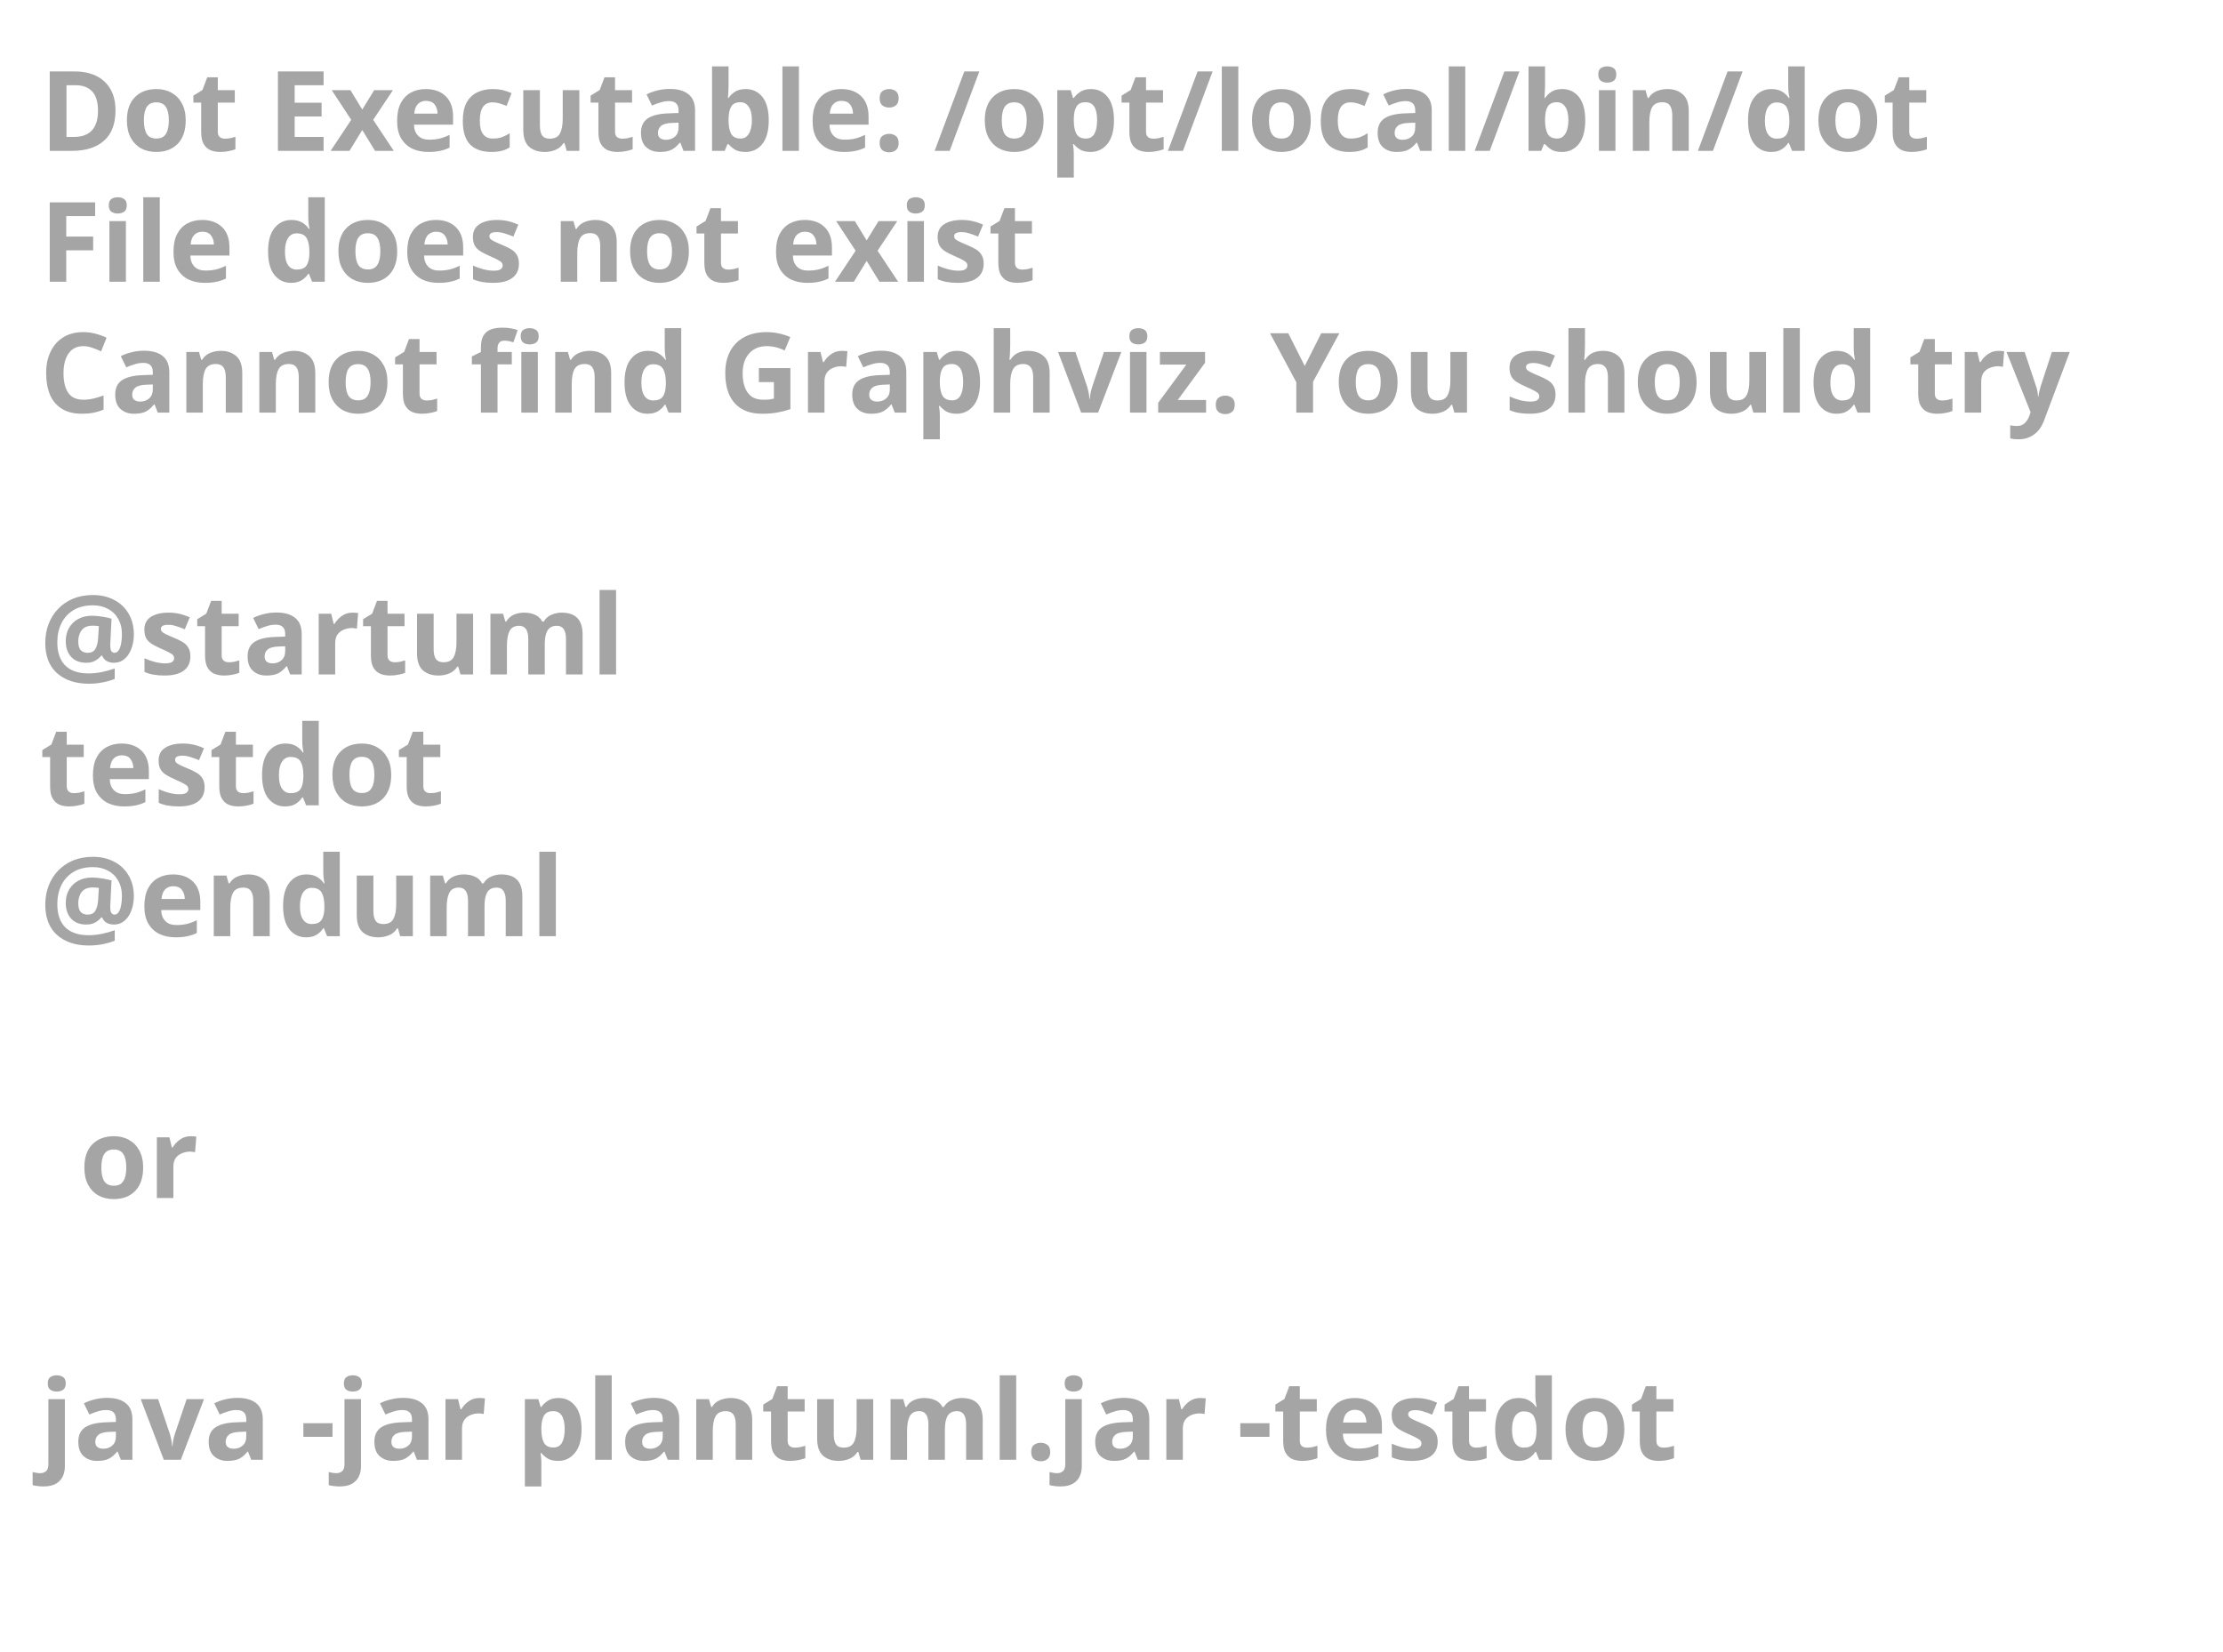
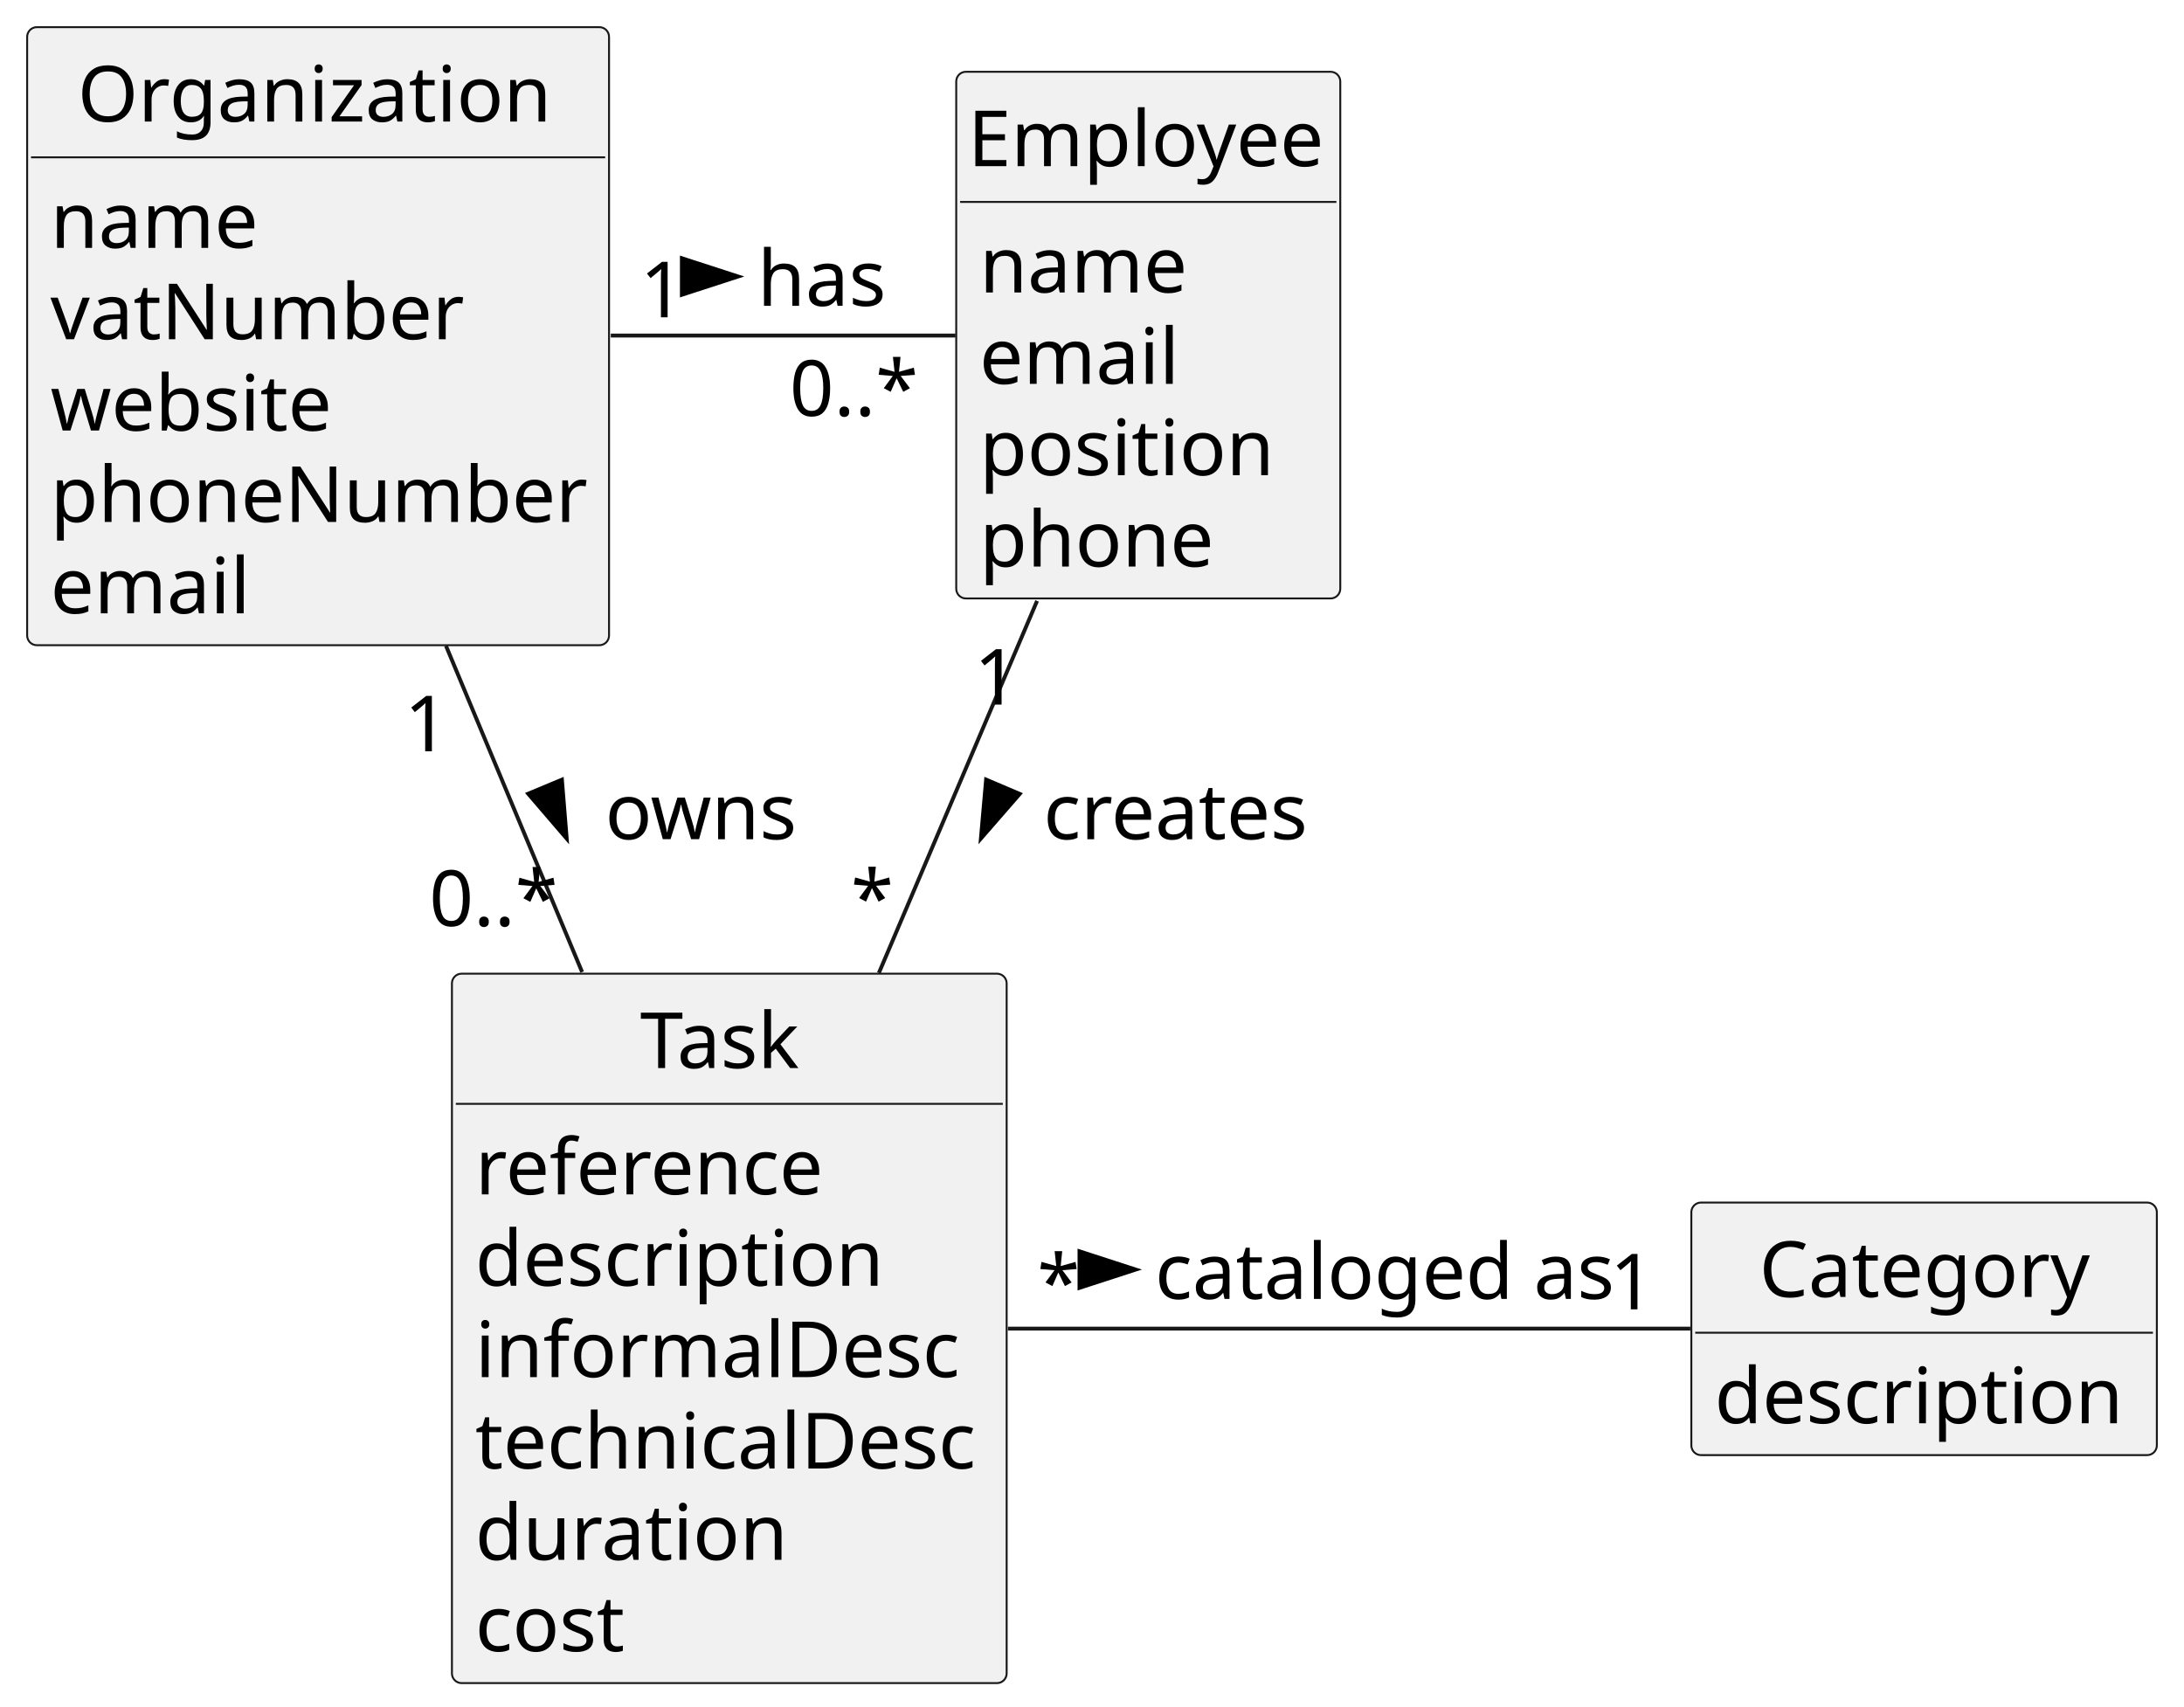
- <svg xmlns="http://www.w3.org/2000/svg" contentStyleType="text/css" height="208px" preserveAspectRatio="none" style="width:280px;height:208px;background:#FFFFFF;" version="1.1" viewBox="0 0 280 208" width="280px" zoomAndPan="magnify">
+ <svg xmlns="http://www.w3.org/2000/svg" contentStyleType="text/css" height="440px" preserveAspectRatio="none" style="width:563px;height:440px;background:#FFFFFF;" version="1.1" viewBox="0 0 563 440" width="563px" zoomAndPan="magnify">
  <defs />
  <g>
-     <text fill="#A5A5A5" font-family="sans-serif" font-size="14" font-weight="bold" lengthAdjust="spacing" textLength="252" x="5" y="19">Dot Executable: /opt/local/bin/dot</text>
-     <text fill="#A5A5A5" font-family="sans-serif" font-size="14" font-weight="bold" lengthAdjust="spacing" textLength="134" x="5" y="35.488">File does not exist</text>
-     <text fill="#A5A5A5" font-family="sans-serif" font-size="14" font-weight="bold" lengthAdjust="spacing" textLength="268" x="5" y="51.977">Cannot find Graphviz. You should try</text>
-     <text fill="#A5A5A5" font-family="sans-serif" font-size="14" font-weight="bold" lengthAdjust="spacing" textLength="5" x="5" y="68.465"> </text>
-     <text fill="#A5A5A5" font-family="sans-serif" font-size="14" font-weight="bold" lengthAdjust="spacing" textLength="74" x="5" y="84.953">@startuml</text>
-     <text fill="#A5A5A5" font-family="sans-serif" font-size="14" font-weight="bold" lengthAdjust="spacing" textLength="52" x="5" y="101.441">testdot</text>
-     <text fill="#A5A5A5" font-family="sans-serif" font-size="14" font-weight="bold" lengthAdjust="spacing" textLength="66" x="5" y="117.93">@enduml</text>
-     <text fill="#A5A5A5" font-family="sans-serif" font-size="14" font-weight="bold" lengthAdjust="spacing" textLength="5" x="5" y="134.418"> </text>
-     <text fill="#A5A5A5" font-family="sans-serif" font-size="14" font-weight="bold" lengthAdjust="spacing" textLength="15" x="10" y="150.906">or</text>
-     <text fill="#A5A5A5" font-family="sans-serif" font-size="14" font-weight="bold" lengthAdjust="spacing" textLength="5" x="5" y="167.394"> </text>
-     <text fill="#A5A5A5" font-family="sans-serif" font-size="14" font-weight="bold" lengthAdjust="spacing" textLength="220" x="5" y="183.883">java -jar plantuml.jar -testdot</text>
-     <text fill="#A5A5A5" font-family="sans-serif" font-size="14" font-weight="bold" lengthAdjust="spacing" textLength="5" x="5" y="200.371"> </text>
+     <g id="elem_Organization">
+       <rect codeLine="18" fill="#F1F1F1" height="159.328" id="Organization" rx="2.5" ry="2.5" style="stroke:#181818;stroke-width:0.5;" width="150" x="7" y="7" />
+       <text fill="#000000" font-family="sans-serif" font-size="20" lengthAdjust="spacing" textLength="124" x="20" y="31.336">Organization</text>
+       <line style="stroke:#181818;stroke-width:0.5;" x1="8" x2="156" y1="40.555" y2="40.555" />
+       <text fill="#000000" font-family="sans-serif" font-size="20" lengthAdjust="spacing" textLength="53" x="13" y="63.891">name</text>
+       <text fill="#000000" font-family="sans-serif" font-size="20" lengthAdjust="spacing" textLength="106" x="13" y="87.445">vatNumber</text>
+       <text fill="#000000" font-family="sans-serif" font-size="20" lengthAdjust="spacing" textLength="73" x="13" y="111">website</text>
+       <text fill="#000000" font-family="sans-serif" font-size="20" lengthAdjust="spacing" textLength="138" x="13" y="134.555">phoneNumber</text>
+       <text fill="#000000" font-family="sans-serif" font-size="20" lengthAdjust="spacing" textLength="53" x="13" y="158.109">email</text>
+     </g>
+     <g id="elem_Task">
+       <rect codeLine="26" fill="#F1F1F1" height="182.883" id="Task" rx="2.5" ry="2.5" style="stroke:#181818;stroke-width:0.5;" width="143" x="116.5" y="251" />
+       <text fill="#000000" font-family="sans-serif" font-size="20" lengthAdjust="spacing" textLength="46" x="165" y="275.336">Task</text>
+       <line style="stroke:#181818;stroke-width:0.5;" x1="117.5" x2="258.5" y1="284.555" y2="284.555" />
+       <text fill="#000000" font-family="sans-serif" font-size="20" lengthAdjust="spacing" textLength="89" x="122.5" y="307.891">reference</text>
+       <text fill="#000000" font-family="sans-serif" font-size="20" lengthAdjust="spacing" textLength="108" x="122.5" y="331.445">description</text>
+       <text fill="#000000" font-family="sans-serif" font-size="20" lengthAdjust="spacing" textLength="127" x="122.5" y="355">informalDesc</text>
+       <text fill="#000000" font-family="sans-serif" font-size="20" lengthAdjust="spacing" textLength="131" x="122.5" y="378.555">technicalDesc</text>
+       <text fill="#000000" font-family="sans-serif" font-size="20" lengthAdjust="spacing" textLength="81" x="122.5" y="402.109">duration</text>
+       <text fill="#000000" font-family="sans-serif" font-size="20" lengthAdjust="spacing" textLength="39" x="122.5" y="425.664">cost</text>
+     </g>
+     <g id="elem_Category">
+       <rect codeLine="35" fill="#F1F1F1" height="65.109" id="Category" rx="2.5" ry="2.5" style="stroke:#181818;stroke-width:0.5;" width="120" x="436" y="310" />
+       <text fill="#000000" font-family="sans-serif" font-size="20" lengthAdjust="spacing" textLength="85" x="453.5" y="334.336">Category</text>
+       <line style="stroke:#181818;stroke-width:0.5;" x1="437" x2="555" y1="343.555" y2="343.555" />
+       <text fill="#000000" font-family="sans-serif" font-size="20" lengthAdjust="spacing" textLength="108" x="442" y="366.891">description</text>
+     </g>
+     <g id="elem_Employee">
+       <rect codeLine="39" fill="#F1F1F1" height="135.773" id="Employee" rx="2.5" ry="2.5" style="stroke:#181818;stroke-width:0.5;" width="99" x="246.5" y="18.5" />
+       <text fill="#000000" font-family="sans-serif" font-size="20" lengthAdjust="spacing" textLength="93" x="249.5" y="42.836">Employee</text>
+       <line style="stroke:#181818;stroke-width:0.5;" x1="247.5" x2="344.5" y1="52.055" y2="52.055" />
+       <text fill="#000000" font-family="sans-serif" font-size="20" lengthAdjust="spacing" textLength="53" x="252.5" y="75.391">name</text>
+       <text fill="#000000" font-family="sans-serif" font-size="20" lengthAdjust="spacing" textLength="53" x="252.5" y="98.945">email</text>
+       <text fill="#000000" font-family="sans-serif" font-size="20" lengthAdjust="spacing" textLength="78" x="252.5" y="122.5">position</text>
+       <text fill="#000000" font-family="sans-serif" font-size="20" lengthAdjust="spacing" textLength="60" x="252.5" y="146.055">phone</text>
+     </g>
+     <g id="link_Organization_Employee">
+       <path codeLine="54" d="M157.45,86.5 C186.93,86.5 219.92,86.5 246.31,86.5 " fill="none" id="Organization-Employee" style="stroke:#181818;stroke-width:1.0;" />
+       <polygon fill="#000000" points="190.25,71.277,175.778,66.575,175.778,75.98,190.25,71.277" style="stroke:#000000;stroke-width:1.0;" />
+       <text fill="#000000" font-family="sans-serif" font-size="20" lengthAdjust="spacing" textLength="33" x="195.25" y="78.836">has</text>
+       <text fill="#000000" font-family="sans-serif" font-size="20" lengthAdjust="spacing" textLength="13" x="165.005" y="81.786">1</text>
+       <text fill="#000000" font-family="sans-serif" font-size="20" lengthAdjust="spacing" textLength="35" x="203.541" y="107.211">0..*</text>
+     </g>
+     <g id="link_Organization_Task">
+       <path codeLine="55" d="M114.96,166.47 C126.08,193.13 138.58,223.08 150.06,250.58 " fill="none" id="Organization-Task" style="stroke:#181818;stroke-width:1.0;" />
+       <polygon fill="#000000" points="146.081,216.16,144.847,200.994,136.168,204.615,146.081,216.16" style="stroke:#000000;stroke-width:1.0;" />
+       <text fill="#000000" font-family="sans-serif" font-size="20" lengthAdjust="spacing" textLength="49" x="156" y="216.336">owns</text>
+       <text fill="#000000" font-family="sans-serif" font-size="20" lengthAdjust="spacing" textLength="13" x="104.234" y="193.676">1</text>
+       <text fill="#000000" font-family="sans-serif" font-size="20" lengthAdjust="spacing" textLength="35" x="110.642" y="238.701">0..*</text>
+     </g>
+     <g id="link_Employee_Task">
+       <path codeLine="57" d="M267.34,154.9 C254.84,184.29 240,219.2 226.56,250.82 " fill="none" id="Employee-Task" style="stroke:#181818;stroke-width:1.0;" />
+       <polygon fill="#000000" points="252.87,216.14,262.86,204.661,254.205,200.981,252.87,216.14" style="stroke:#000000;stroke-width:1.0;" />
+       <text fill="#000000" font-family="sans-serif" font-size="20" lengthAdjust="spacing" textLength="68" x="269" y="216.336">creates</text>
+       <text fill="#000000" font-family="sans-serif" font-size="20" lengthAdjust="spacing" textLength="13" x="251.099" y="181.638">1</text>
+       <text fill="#000000" font-family="sans-serif" font-size="20" lengthAdjust="spacing" textLength="10" x="219.339" y="238.639">*</text>
+     </g>
+     <g id="link_Task_Category">
+       <path codeLine="59" d="M259.82,342.5 C313.24,342.5 385.31,342.5 435.74,342.5 " fill="none" id="Task-Category" style="stroke:#181818;stroke-width:1.0;" />
+       <polygon fill="#000000" points="292.75,327.277,278.278,322.575,278.278,331.98,292.75,327.277" style="stroke:#000000;stroke-width:1.0;" />
+       <text fill="#000000" font-family="sans-serif" font-size="20" lengthAdjust="spacing" textLength="120" x="297.75" y="334.836">cataloged as</text>
+       <text fill="#000000" font-family="sans-serif" font-size="20" lengthAdjust="spacing" textLength="10" x="267.382" y="337.737">*</text>
+       <text fill="#000000" font-family="sans-serif" font-size="20" lengthAdjust="spacing" textLength="13" x="415.021" y="337.532">1</text>
+     </g>
  </g>
</svg>
